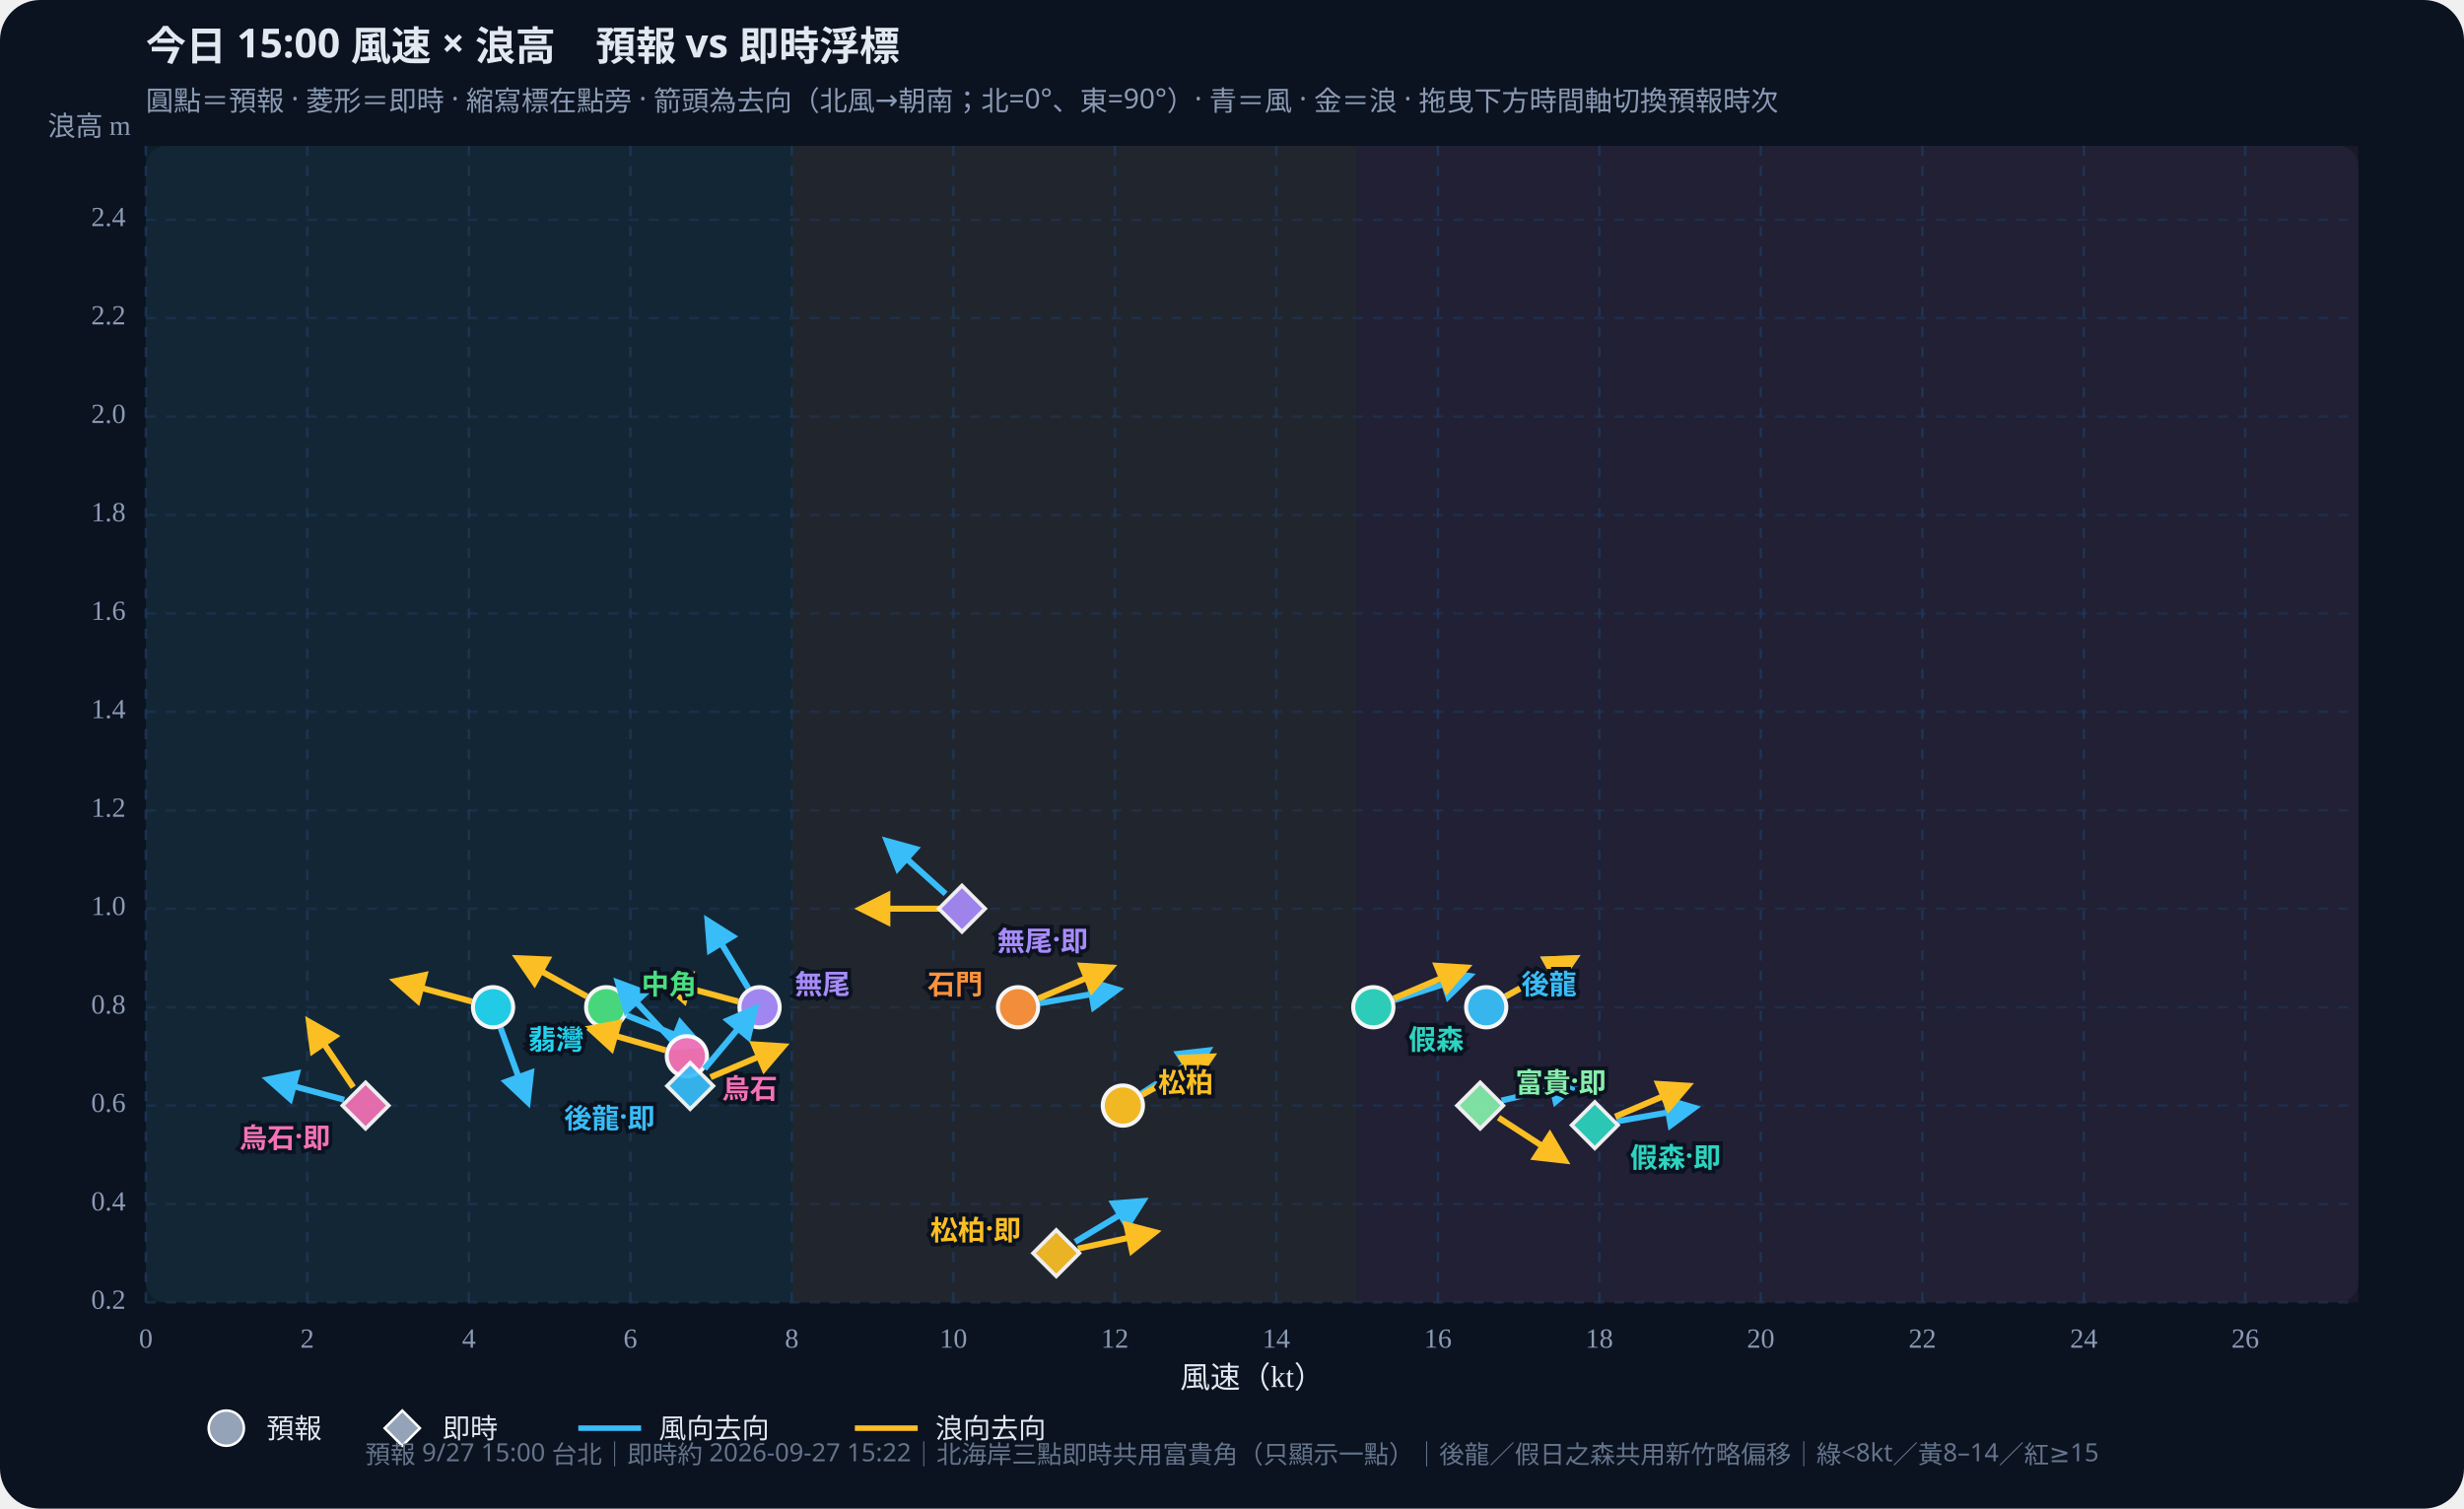
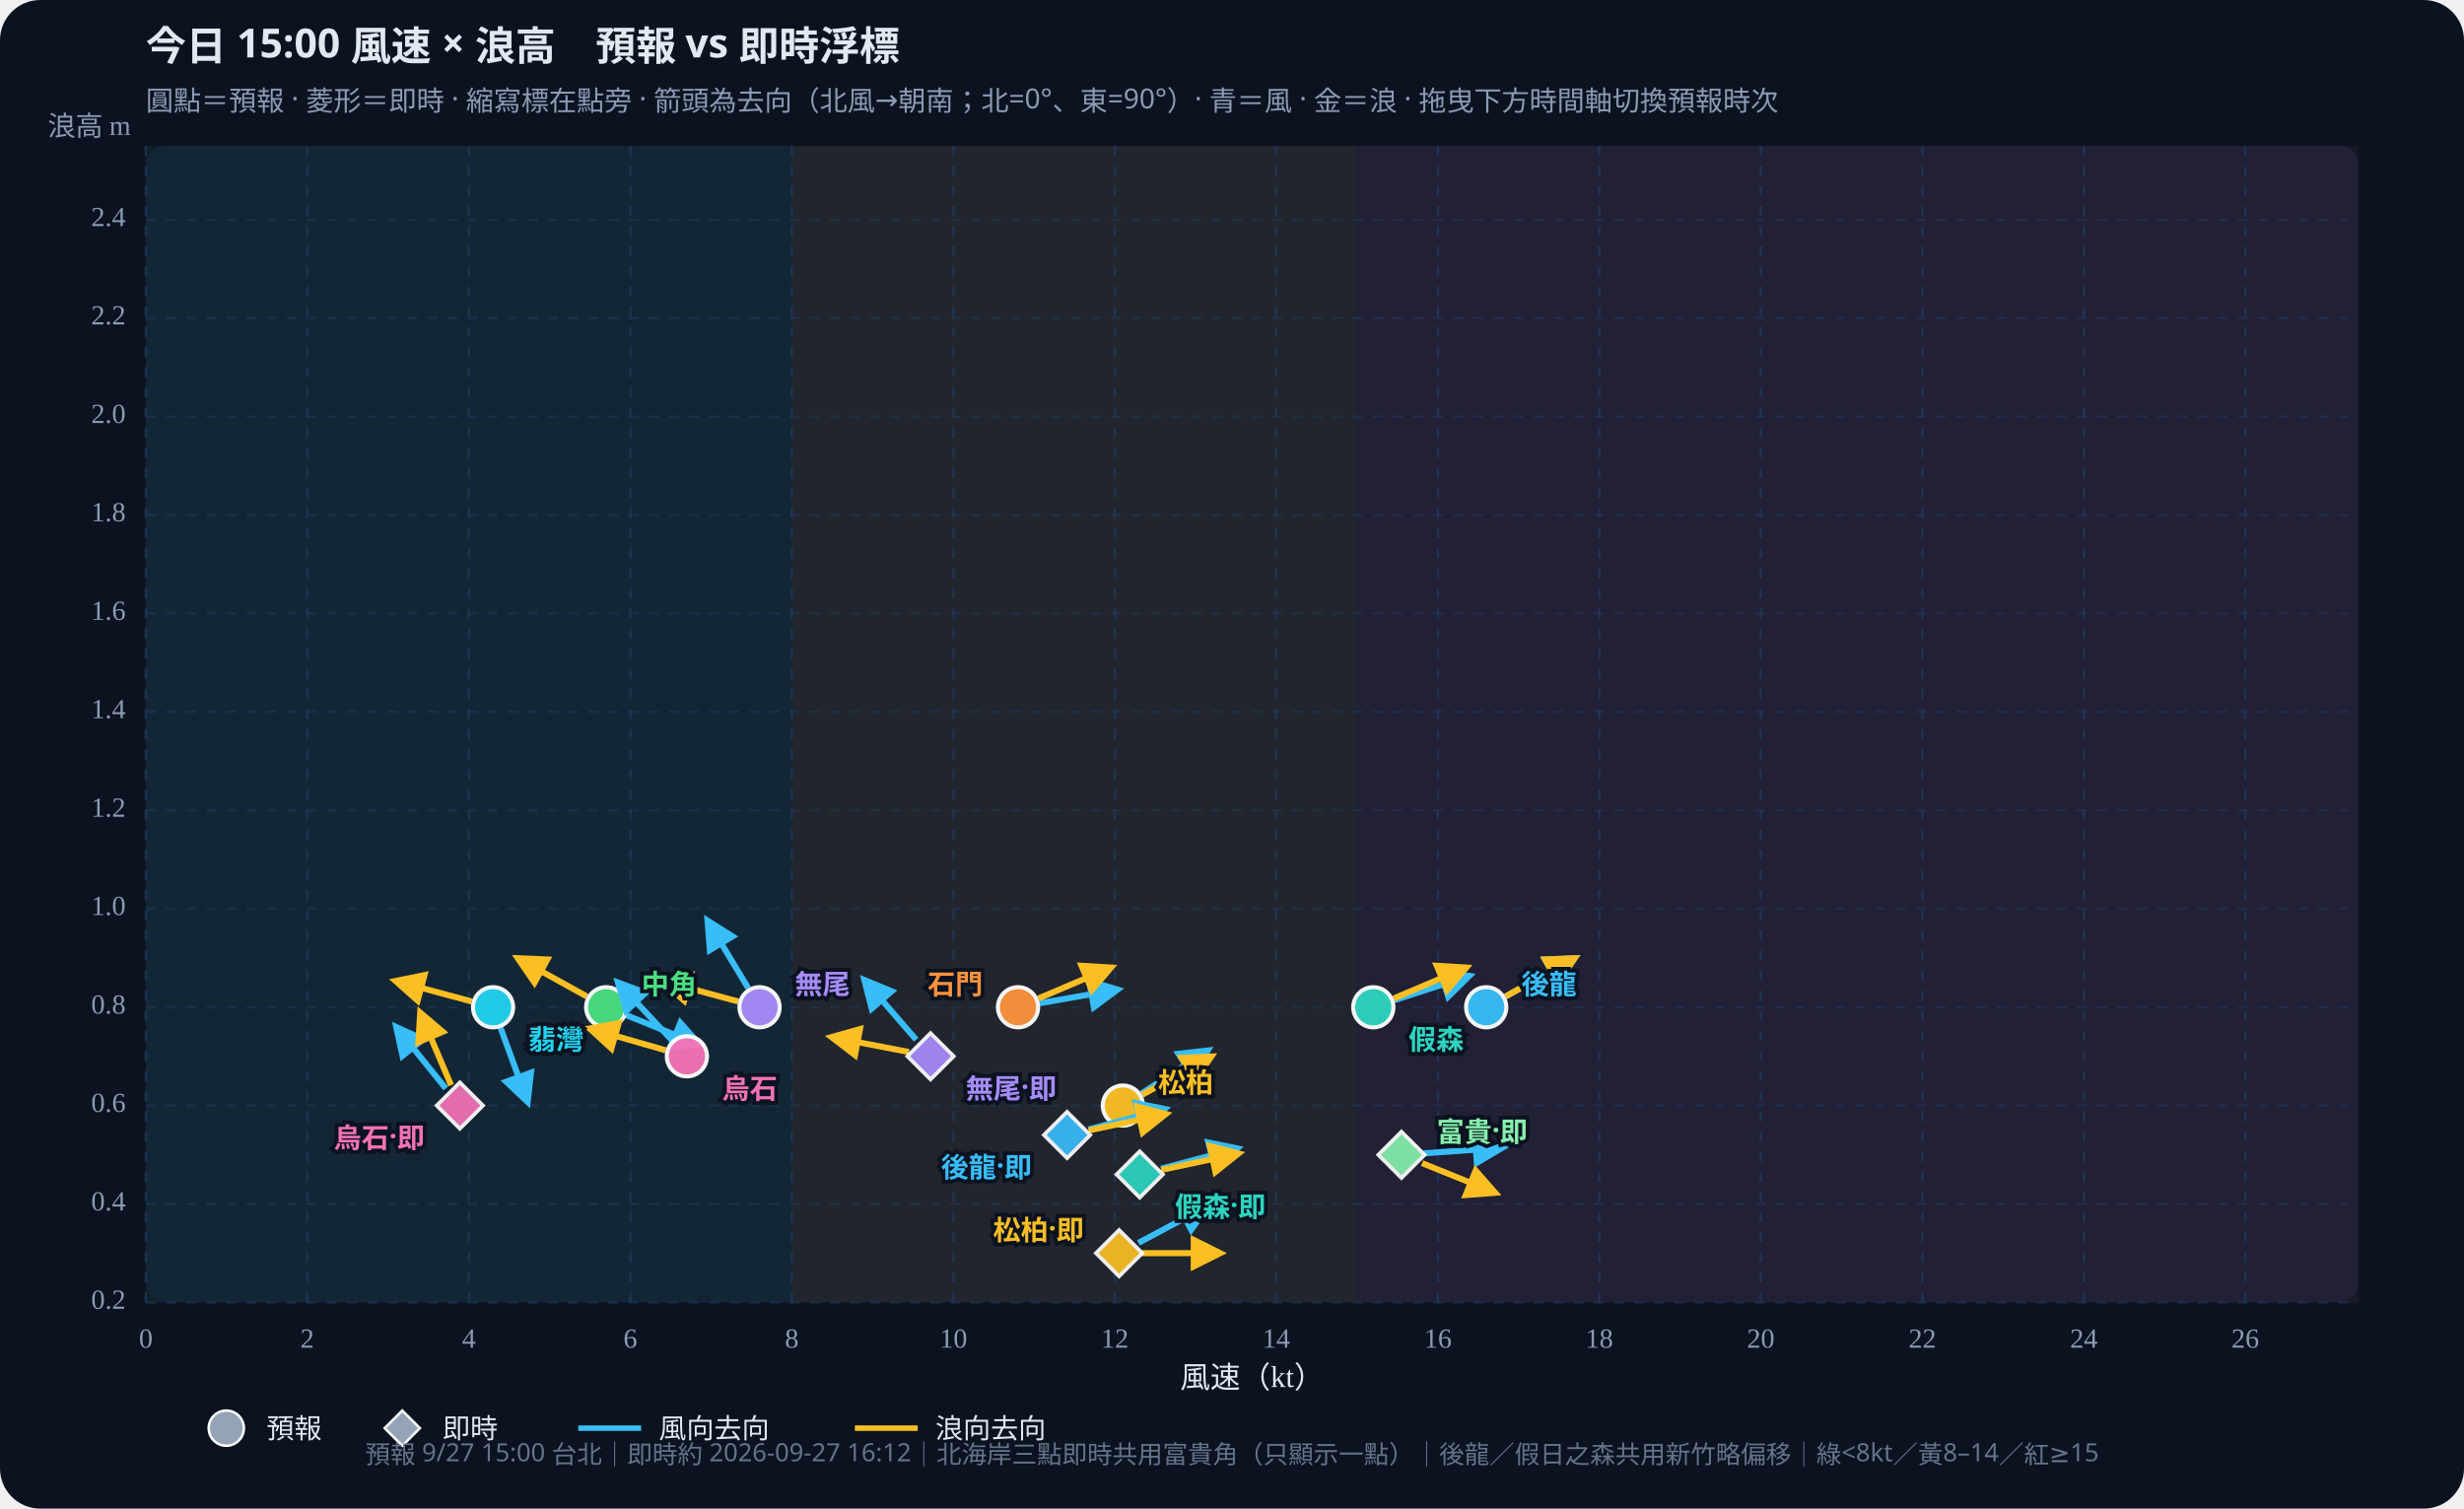
<svg xmlns="http://www.w3.org/2000/svg" id="wws-svg" viewBox="0 0 980 600" role="img" aria-label="風速與浪高散佈圖，可拖曳時間軸切換預報時次" style="width:100%;height:auto;display:block">
  <rect width="980" height="600" fill="#0b1220" rx="16" />
  <rect x="58" y="58" width="880" height="460" fill="#111a2e" rx="8" />
  <rect x="58.0" y="58" width="256.9" height="460" fill="#34d399" opacity="0.07" />
  <rect x="314.9" y="58" width="224.8" height="460" fill="#fbbf24" opacity="0.07" />
  <rect x="539.8" y="58" width="398.2" height="460" fill="#fb7185" opacity="0.07" />
  <defs>
    <marker id="arrow-38bdf8" viewBox="0 0 10 10" refX="8" refY="5" markerWidth="6" markerHeight="6" orient="auto-start-reverse">
      <path d="M0,0 L10,5 L0,10 z" fill="#38bdf8" />
    </marker>
    <marker id="arrow-fbbf24" viewBox="0 0 10 10" refX="8" refY="5" markerWidth="6" markerHeight="6" orient="auto-start-reverse">
      <path d="M0,0 L10,5 L0,10 z" fill="#fbbf24" />
    </marker>
  </defs>
  <text id="wws-title" x="58" y="24" fill="#e2e8f0" font-size="16" font-weight="700" font-family="Noto Sans TC,system-ui,sans-serif">今日 15:00 風速 × 浪高　預報 vs 即時浮標</text>
  <text x="58" y="44" fill="#8b9bb4" font-size="11" font-family="Noto Sans TC,system-ui,sans-serif">圓點＝預報 · 菱形＝即時 · 縮寫標在點旁 · 箭頭為去向（北風→朝南；北=0°、東=90°）· 青＝風 · 金＝浪 · 拖曳下方時間軸切換預報時次</text>
  <line x1="58.0" y1="58" x2="58.0" y2="518" stroke="#1e3a5f" stroke-dasharray="4 4" opacity="0.7" />
  <text x="58.0" y="536" text-anchor="middle" fill="#8b9bb4" font-size="11">0</text>
  <line x1="122.2" y1="58" x2="122.2" y2="518" stroke="#1e3a5f" stroke-dasharray="4 4" opacity="0.7" />
  <text x="122.2" y="536" text-anchor="middle" fill="#8b9bb4" font-size="11">2</text>
  <line x1="186.5" y1="58" x2="186.5" y2="518" stroke="#1e3a5f" stroke-dasharray="4 4" opacity="0.7" />
  <text x="186.5" y="536" text-anchor="middle" fill="#8b9bb4" font-size="11">4</text>
  <line x1="250.7" y1="58" x2="250.7" y2="518" stroke="#1e3a5f" stroke-dasharray="4 4" opacity="0.7" />
  <text x="250.7" y="536" text-anchor="middle" fill="#8b9bb4" font-size="11">6</text>
  <line x1="314.9" y1="58" x2="314.9" y2="518" stroke="#1e3a5f" stroke-dasharray="4 4" opacity="0.7" />
  <text x="314.9" y="536" text-anchor="middle" fill="#8b9bb4" font-size="11">8</text>
  <line x1="379.2" y1="58" x2="379.2" y2="518" stroke="#1e3a5f" stroke-dasharray="4 4" opacity="0.7" />
  <text x="379.2" y="536" text-anchor="middle" fill="#8b9bb4" font-size="11">10</text>
  <line x1="443.4" y1="58" x2="443.4" y2="518" stroke="#1e3a5f" stroke-dasharray="4 4" opacity="0.7" />
  <text x="443.4" y="536" text-anchor="middle" fill="#8b9bb4" font-size="11">12</text>
  <line x1="507.6" y1="58" x2="507.6" y2="518" stroke="#1e3a5f" stroke-dasharray="4 4" opacity="0.7" />
  <text x="507.6" y="536" text-anchor="middle" fill="#8b9bb4" font-size="11">14</text>
  <line x1="571.9" y1="58" x2="571.9" y2="518" stroke="#1e3a5f" stroke-dasharray="4 4" opacity="0.7" />
  <text x="571.9" y="536" text-anchor="middle" fill="#8b9bb4" font-size="11">16</text>
  <line x1="636.1" y1="58" x2="636.1" y2="518" stroke="#1e3a5f" stroke-dasharray="4 4" opacity="0.7" />
  <text x="636.1" y="536" text-anchor="middle" fill="#8b9bb4" font-size="11">18</text>
  <line x1="700.3" y1="58" x2="700.3" y2="518" stroke="#1e3a5f" stroke-dasharray="4 4" opacity="0.7" />
  <text x="700.3" y="536" text-anchor="middle" fill="#8b9bb4" font-size="11">20</text>
  <line x1="764.6" y1="58" x2="764.6" y2="518" stroke="#1e3a5f" stroke-dasharray="4 4" opacity="0.7" />
  <text x="764.6" y="536" text-anchor="middle" fill="#8b9bb4" font-size="11">22</text>
  <line x1="828.8" y1="58" x2="828.8" y2="518" stroke="#1e3a5f" stroke-dasharray="4 4" opacity="0.7" />
  <text x="828.8" y="536" text-anchor="middle" fill="#8b9bb4" font-size="11">24</text>
  <line x1="893.0" y1="58" x2="893.0" y2="518" stroke="#1e3a5f" stroke-dasharray="4 4" opacity="0.7" />
  <text x="893.0" y="536" text-anchor="middle" fill="#8b9bb4" font-size="11">26</text>
  <line x1="58" y1="518.0" x2="938" y2="518.0" stroke="#1e3a5f" stroke-dasharray="4 4" opacity="0.5" />
  <text x="50" y="518.0" text-anchor="end" dominant-baseline="middle" fill="#8b9bb4" font-size="11">0.2</text>
  <line x1="58" y1="478.9" x2="938" y2="478.9" stroke="#1e3a5f" stroke-dasharray="4 4" opacity="0.5" />
  <text x="50" y="478.9" text-anchor="end" dominant-baseline="middle" fill="#8b9bb4" font-size="11">0.4</text>
  <line x1="58" y1="439.7" x2="938" y2="439.7" stroke="#1e3a5f" stroke-dasharray="4 4" opacity="0.5" />
  <text x="50" y="439.7" text-anchor="end" dominant-baseline="middle" fill="#8b9bb4" font-size="11">0.6</text>
  <line x1="58" y1="400.6" x2="938" y2="400.6" stroke="#1e3a5f" stroke-dasharray="4 4" opacity="0.5" />
  <text x="50" y="400.6" text-anchor="end" dominant-baseline="middle" fill="#8b9bb4" font-size="11">0.8</text>
  <line x1="58" y1="361.4" x2="938" y2="361.4" stroke="#1e3a5f" stroke-dasharray="4 4" opacity="0.5" />
  <text x="50" y="361.4" text-anchor="end" dominant-baseline="middle" fill="#8b9bb4" font-size="11">1.0</text>
  <line x1="58" y1="322.3" x2="938" y2="322.3" stroke="#1e3a5f" stroke-dasharray="4 4" opacity="0.5" />
  <text x="50" y="322.3" text-anchor="end" dominant-baseline="middle" fill="#8b9bb4" font-size="11">1.2</text>
  <line x1="58" y1="283.1" x2="938" y2="283.1" stroke="#1e3a5f" stroke-dasharray="4 4" opacity="0.5" />
  <text x="50" y="283.1" text-anchor="end" dominant-baseline="middle" fill="#8b9bb4" font-size="11">1.4</text>
  <line x1="58" y1="244.0" x2="938" y2="244.0" stroke="#1e3a5f" stroke-dasharray="4 4" opacity="0.5" />
  <text x="50" y="244.0" text-anchor="end" dominant-baseline="middle" fill="#8b9bb4" font-size="11">1.6</text>
  <line x1="58" y1="204.8" x2="938" y2="204.8" stroke="#1e3a5f" stroke-dasharray="4 4" opacity="0.5" />
  <text x="50" y="204.8" text-anchor="end" dominant-baseline="middle" fill="#8b9bb4" font-size="11">1.8</text>
  <line x1="58" y1="165.7" x2="938" y2="165.7" stroke="#1e3a5f" stroke-dasharray="4 4" opacity="0.5" />
  <text x="50" y="165.7" text-anchor="end" dominant-baseline="middle" fill="#8b9bb4" font-size="11">2.0</text>
  <line x1="58" y1="126.5" x2="938" y2="126.5" stroke="#1e3a5f" stroke-dasharray="4 4" opacity="0.5" />
  <text x="50" y="126.5" text-anchor="end" dominant-baseline="middle" fill="#8b9bb4" font-size="11">2.2</text>
  <line x1="58" y1="87.4" x2="938" y2="87.4" stroke="#1e3a5f" stroke-dasharray="4 4" opacity="0.5" />
  <text x="50" y="87.4" text-anchor="end" dominant-baseline="middle" fill="#8b9bb4" font-size="11">2.4</text>
  <text x="498" y="552" text-anchor="middle" fill="#e2e8f0" font-size="12">風速（kt）</text>
  <text x="52" y="54" text-anchor="end" fill="#8b9bb4" font-size="11">浪高 m</text>
  <g id="wws-forecast-layer">
    <line x1="598.8" y1="396.3" x2="626.1" y2="381.2" stroke="#38bdf8" stroke-width="2.4" marker-end="url(#arrow-38bdf8)" />
    <line x1="598.8" y1="396.3" x2="626.1" y2="381.2" stroke="#fbbf24" stroke-width="2.4" marker-end="url(#arrow-fbbf24)" />
    <circle cx="591.1" cy="400.6" r="8.0" fill="#38bdf8" stroke="#fff" stroke-width="1.6" opacity="0.95" />
    <line x1="554.5" y1="397.8" x2="584.2" y2="388.2" stroke="#38bdf8" stroke-width="2.4" marker-end="url(#arrow-38bdf8)" />
    <line x1="554.3" y1="397.1" x2="583.0" y2="384.9" stroke="#fbbf24" stroke-width="2.4" marker-end="url(#arrow-fbbf24)" />
    <circle cx="546.2" cy="400.6" r="8.0" fill="#2dd4bf" stroke="#fff" stroke-width="1.6" opacity="0.95" />
    <line x1="454.0" y1="434.9" x2="480.2" y2="417.9" stroke="#38bdf8" stroke-width="2.4" marker-end="url(#arrow-38bdf8)" />
    <line x1="454.3" y1="435.4" x2="481.6" y2="420.3" stroke="#fbbf24" stroke-width="2.4" marker-end="url(#arrow-fbbf24)" />
    <circle cx="446.6" cy="439.7" r="8.0" fill="#fbbf24" stroke="#fff" stroke-width="1.6" opacity="0.95" />
    <line x1="249.2" y1="403.8" x2="278.2" y2="415.5" stroke="#38bdf8" stroke-width="2.4" marker-end="url(#arrow-38bdf8)" />
    <line x1="233.4" y1="396.3" x2="206.1" y2="381.2" stroke="#fbbf24" stroke-width="2.4" marker-end="url(#arrow-fbbf24)" />
    <circle cx="241.1" cy="400.6" r="8.0" fill="#4ade80" stroke="#fff" stroke-width="1.6" opacity="0.95" />
    <line x1="199.1" y1="408.8" x2="209.8" y2="438.1" stroke="#38bdf8" stroke-width="2.4" marker-end="url(#arrow-38bdf8)" />
    <line x1="187.6" y1="398.3" x2="157.5" y2="390.2" stroke="#fbbf24" stroke-width="2.4" marker-end="url(#arrow-fbbf24)" />
    <circle cx="196.1" cy="400.6" r="8.0" fill="#22d3ee" stroke="#fff" stroke-width="1.6" opacity="0.95" />
    <line x1="413.5" y1="399.0" x2="444.3" y2="393.6" stroke="#38bdf8" stroke-width="2.4" marker-end="url(#arrow-38bdf8)" />
    <line x1="413.0" y1="397.1" x2="441.7" y2="384.9" stroke="#fbbf24" stroke-width="2.4" marker-end="url(#arrow-fbbf24)" />
    <circle cx="404.9" cy="400.6" r="8.0" fill="#fb923c" stroke="#fff" stroke-width="1.6" opacity="0.95" />
    <line x1="297.6" y1="393.0" x2="281.5" y2="366.3" stroke="#38bdf8" stroke-width="2.4" marker-end="url(#arrow-38bdf8)" />
    <line x1="293.6" y1="398.3" x2="263.5" y2="390.2" stroke="#fbbf24" stroke-width="2.4" marker-end="url(#arrow-fbbf24)" />
    <circle cx="302.1" cy="400.6" r="8.0" fill="#a78bfa" stroke="#fff" stroke-width="1.6" opacity="0.95" />
    <line x1="267.2" y1="413.7" x2="245.9" y2="390.9" stroke="#38bdf8" stroke-width="2.4" marker-end="url(#arrow-38bdf8)" />
    <line x1="264.7" y1="417.7" x2="234.7" y2="409.1" stroke="#fbbf24" stroke-width="2.4" marker-end="url(#arrow-fbbf24)" />
    <circle cx="273.2" cy="420.1" r="8.0" fill="#f472b6" stroke="#fff" stroke-width="1.6" opacity="0.95" />
    <text x="605.1" y="390.6" text-anchor="start" dominant-baseline="central" fill="#38bdf8" font-size="11" font-weight="700" font-family="Noto Sans TC,system-ui,sans-serif" stroke="#0b1220" stroke-width="3" paint-order="stroke">後龍</text>
    <text x="560.2" y="412.6" text-anchor="start" dominant-baseline="central" fill="#2dd4bf" font-size="11" font-weight="700" font-family="Noto Sans TC,system-ui,sans-serif" stroke="#0b1220" stroke-width="3" paint-order="stroke">假森</text>
    <text x="460.6" y="429.7" text-anchor="start" dominant-baseline="central" fill="#fbbf24" font-size="11" font-weight="700" font-family="Noto Sans TC,system-ui,sans-serif" stroke="#0b1220" stroke-width="3" paint-order="stroke">松柏</text>
    <text x="255.1" y="390.6" text-anchor="start" dominant-baseline="central" fill="#4ade80" font-size="11" font-weight="700" font-family="Noto Sans TC,system-ui,sans-serif" stroke="#0b1220" stroke-width="3" paint-order="stroke">中角</text>
    <text x="210.1" y="412.6" text-anchor="start" dominant-baseline="central" fill="#22d3ee" font-size="11" font-weight="700" font-family="Noto Sans TC,system-ui,sans-serif" stroke="#0b1220" stroke-width="3" paint-order="stroke">翡灣</text>
    <text x="390.9" y="390.6" text-anchor="end" dominant-baseline="central" fill="#fb923c" font-size="11" font-weight="700" font-family="Noto Sans TC,system-ui,sans-serif" stroke="#0b1220" stroke-width="3" paint-order="stroke">石門</text>
    <text x="316.1" y="390.6" text-anchor="start" dominant-baseline="central" fill="#a78bfa" font-size="11" font-weight="700" font-family="Noto Sans TC,system-ui,sans-serif" stroke="#0b1220" stroke-width="3" paint-order="stroke">無尾</text>
    <text x="287.2" y="432.1" text-anchor="start" dominant-baseline="central" fill="#f472b6" font-size="11" font-weight="700" font-family="Noto Sans TC,system-ui,sans-serif" stroke="#0b1220" stroke-width="3" paint-order="stroke">烏石</text>
  </g>
  <g id="wws-live-layer">
-     <line x1="280.2" y1="425.1" x2="300.2" y2="401.2" stroke="#38bdf8" stroke-width="2.4" marker-end="url(#arrow-38bdf8)" />
-     <line x1="282.6" y1="428.4" x2="311.4" y2="416.2" stroke="#fbbf24" stroke-width="2.4" marker-end="url(#arrow-fbbf24)" />
-     <polygon points="274.5,422.7 283.7,431.9 274.5,441.1 265.3,431.9" fill="#38bdf8" stroke="#fff" stroke-width="1.5" opacity="0.92" />
-     <line x1="643.0" y1="446.0" x2="673.7" y2="440.6" stroke="#38bdf8" stroke-width="2.4" marker-end="url(#arrow-38bdf8)" />
-     <line x1="642.4" y1="444.1" x2="671.1" y2="431.9" stroke="#fbbf24" stroke-width="2.4" marker-end="url(#arrow-fbbf24)" />
-     <polygon points="634.3,438.3 643.5,447.5 634.3,456.7 625.1,447.5" fill="#2dd4bf" stroke="#fff" stroke-width="1.5" opacity="0.92" />
-     <line x1="427.6" y1="493.9" x2="454.4" y2="477.8" stroke="#38bdf8" stroke-width="2.4" marker-end="url(#arrow-38bdf8)" />
-     <line x1="428.7" y1="496.6" x2="459.2" y2="490.1" stroke="#fbbf24" stroke-width="2.4" marker-end="url(#arrow-fbbf24)" />
-     <polygon points="420.1,489.2 429.3,498.4 420.1,507.6 410.9,498.4" fill="#fbbf24" stroke="#fff" stroke-width="1.5" opacity="0.92" />
-     <line x1="597.2" y1="437.7" x2="627.6" y2="430.7" stroke="#38bdf8" stroke-width="2.4" marker-end="url(#arrow-38bdf8)" />
-     <line x1="596.0" y1="444.5" x2="622.2" y2="461.5" stroke="#fbbf24" stroke-width="2.4" marker-end="url(#arrow-fbbf24)" />
-     <polygon points="588.7,430.5 597.9,439.7 588.7,448.9 579.5,439.7" fill="#86efac" stroke="#fff" stroke-width="1.5" opacity="0.92" />
-     <line x1="376.1" y1="355.5" x2="352.9" y2="334.6" stroke="#38bdf8" stroke-width="2.4" marker-end="url(#arrow-38bdf8)" />
-     <line x1="373.8" y1="361.4" x2="342.6" y2="361.4" stroke="#fbbf24" stroke-width="2.4" marker-end="url(#arrow-fbbf24)" />
-     <polygon points="382.6,352.2 391.8,361.4 382.6,370.6 373.4,361.4" fill="#a78bfa" stroke="#fff" stroke-width="1.5" opacity="0.92" />
-     <line x1="136.9" y1="437.4" x2="106.8" y2="429.3" stroke="#38bdf8" stroke-width="2.4" marker-end="url(#arrow-38bdf8)" />
-     <line x1="140.5" y1="432.4" x2="123.0" y2="406.5" stroke="#fbbf24" stroke-width="2.4" marker-end="url(#arrow-fbbf24)" />
-     <polygon points="145.4,430.5 154.6,439.7 145.4,448.9 136.2,439.7" fill="#f472b6" stroke="#fff" stroke-width="1.5" opacity="0.92" />
-     <text x="260.5" y="443.9" text-anchor="end" dominant-baseline="central" fill="#38bdf8" font-size="11" font-weight="700" font-family="Noto Sans TC,system-ui,sans-serif" stroke="#0b1220" stroke-width="3" paint-order="stroke">後龍·即</text>
-     <text x="648.3" y="459.5" text-anchor="start" dominant-baseline="central" fill="#2dd4bf" font-size="11" font-weight="700" font-family="Noto Sans TC,system-ui,sans-serif" stroke="#0b1220" stroke-width="3" paint-order="stroke">假森·即</text>
-     <text x="406.1" y="488.4" text-anchor="end" dominant-baseline="central" fill="#fbbf24" font-size="11" font-weight="700" font-family="Noto Sans TC,system-ui,sans-serif" stroke="#0b1220" stroke-width="3" paint-order="stroke">松柏·即</text>
-     <text x="602.7" y="429.7" text-anchor="start" dominant-baseline="central" fill="#86efac" font-size="11" font-weight="700" font-family="Noto Sans TC,system-ui,sans-serif" stroke="#0b1220" stroke-width="3" paint-order="stroke">富貴·即</text>
-     <text x="396.6" y="373.4" text-anchor="start" dominant-baseline="central" fill="#a78bfa" font-size="11" font-weight="700" font-family="Noto Sans TC,system-ui,sans-serif" stroke="#0b1220" stroke-width="3" paint-order="stroke">無尾·即</text>
-     <text x="131.4" y="451.7" text-anchor="end" dominant-baseline="central" fill="#f472b6" font-size="11" font-weight="700" font-family="Noto Sans TC,system-ui,sans-serif" stroke="#0b1220" stroke-width="3" paint-order="stroke">烏石·即</text>
+     <line x1="432.9" y1="449.2" x2="463.0" y2="441.1" stroke="#38bdf8" stroke-width="2.4" marker-end="url(#arrow-38bdf8)" />
+     <line x1="433.0" y1="449.6" x2="463.5" y2="443.1" stroke="#fbbf24" stroke-width="2.4" marker-end="url(#arrow-fbbf24)" />
+     <polygon points="424.4,442.2 433.6,451.4 424.4,460.6 415.2,451.4" fill="#38bdf8" stroke="#fff" stroke-width="1.5" opacity="0.92" />
+     <line x1="461.8" y1="464.8" x2="491.9" y2="456.8" stroke="#38bdf8" stroke-width="2.4" marker-end="url(#arrow-38bdf8)" />
+     <line x1="461.9" y1="465.3" x2="492.4" y2="458.8" stroke="#fbbf24" stroke-width="2.4" marker-end="url(#arrow-fbbf24)" />
+     <polygon points="453.3,457.9 462.5,467.1 453.3,476.3 444.1,467.1" fill="#2dd4bf" stroke="#fff" stroke-width="1.5" opacity="0.92" />
+     <line x1="452.8" y1="494.3" x2="480.4" y2="479.6" stroke="#38bdf8" stroke-width="2.4" marker-end="url(#arrow-38bdf8)" />
+     <line x1="453.9" y1="498.4" x2="485.1" y2="498.4" stroke="#fbbf24" stroke-width="2.4" marker-end="url(#arrow-fbbf24)" />
+     <polygon points="445.1,489.2 454.3,498.4 445.1,507.6 435.9,498.4" fill="#fbbf24" stroke="#fff" stroke-width="1.5" opacity="0.92" />
+     <line x1="566.2" y1="458.7" x2="597.3" y2="456.5" stroke="#38bdf8" stroke-width="2.4" marker-end="url(#arrow-38bdf8)" />
+     <line x1="565.6" y1="462.6" x2="594.5" y2="474.3" stroke="#fbbf24" stroke-width="2.4" marker-end="url(#arrow-fbbf24)" />
+     <polygon points="557.4,450.1 566.6,459.3 557.4,468.5 548.2,459.3" fill="#86efac" stroke="#fff" stroke-width="1.5" opacity="0.92" />
+     <line x1="364.4" y1="413.5" x2="343.9" y2="389.9" stroke="#38bdf8" stroke-width="2.4" marker-end="url(#arrow-38bdf8)" />
+     <line x1="361.5" y1="418.4" x2="330.9" y2="412.5" stroke="#fbbf24" stroke-width="2.4" marker-end="url(#arrow-fbbf24)" />
+     <polygon points="370.1,410.9 379.3,420.1 370.1,429.3 360.9,420.1" fill="#a78bfa" stroke="#fff" stroke-width="1.5" opacity="0.92" />
+     <line x1="177.3" y1="432.9" x2="157.7" y2="408.6" stroke="#38bdf8" stroke-width="2.4" marker-end="url(#arrow-38bdf8)" />
+     <line x1="179.4" y1="431.6" x2="167.2" y2="402.9" stroke="#fbbf24" stroke-width="2.4" marker-end="url(#arrow-fbbf24)" />
+     <polygon points="182.9,430.5 192.1,439.7 182.9,448.9 173.7,439.7" fill="#f472b6" stroke="#fff" stroke-width="1.5" opacity="0.92" />
+     <text x="410.4" y="463.4" text-anchor="end" dominant-baseline="central" fill="#38bdf8" font-size="11" font-weight="700" font-family="Noto Sans TC,system-ui,sans-serif" stroke="#0b1220" stroke-width="3" paint-order="stroke">後龍·即</text>
+     <text x="467.3" y="479.1" text-anchor="start" dominant-baseline="central" fill="#2dd4bf" font-size="11" font-weight="700" font-family="Noto Sans TC,system-ui,sans-serif" stroke="#0b1220" stroke-width="3" paint-order="stroke">假森·即</text>
+     <text x="431.1" y="488.4" text-anchor="end" dominant-baseline="central" fill="#fbbf24" font-size="11" font-weight="700" font-family="Noto Sans TC,system-ui,sans-serif" stroke="#0b1220" stroke-width="3" paint-order="stroke">松柏·即</text>
+     <text x="571.4" y="449.3" text-anchor="start" dominant-baseline="central" fill="#86efac" font-size="11" font-weight="700" font-family="Noto Sans TC,system-ui,sans-serif" stroke="#0b1220" stroke-width="3" paint-order="stroke">富貴·即</text>
+     <text x="384.1" y="432.1" text-anchor="start" dominant-baseline="central" fill="#a78bfa" font-size="11" font-weight="700" font-family="Noto Sans TC,system-ui,sans-serif" stroke="#0b1220" stroke-width="3" paint-order="stroke">無尾·即</text>
+     <text x="168.9" y="451.7" text-anchor="end" dominant-baseline="central" fill="#f472b6" font-size="11" font-weight="700" font-family="Noto Sans TC,system-ui,sans-serif" stroke="#0b1220" stroke-width="3" paint-order="stroke">烏石·即</text>
  </g>
  <circle cx="90" cy="568" r="7" fill="#94a3b8" stroke="#fff" />
  <text x="106" y="572" fill="#e2e8f0" font-size="11" font-family="Noto Sans TC,system-ui,sans-serif">預報</text>
  <polygon points="160,561 167,568 160,575 153,568" fill="#94a3b8" stroke="#fff" />
  <text x="176" y="572" fill="#e2e8f0" font-size="11" font-family="Noto Sans TC,system-ui,sans-serif">即時</text>
  <line x1="230" y1="568" x2="255" y2="568" stroke="#38bdf8" stroke-width="2.2" />
  <text x="262" y="572" fill="#e2e8f0" font-size="11" font-family="Noto Sans TC,system-ui,sans-serif">風向去向</text>
  <line x1="340" y1="568" x2="365" y2="568" stroke="#fbbf24" stroke-width="2.2" />
  <text x="372" y="572" fill="#e2e8f0" font-size="11" font-family="Noto Sans TC,system-ui,sans-serif">浪向去向</text>
-   <text id="wws-foot" x="490" y="582" text-anchor="middle" fill="#64748b" font-size="10" font-family="Noto Sans TC,system-ui,sans-serif">預報 9/27 15:00 台北｜即時約 2026-09-27 15:22｜北海岸三點即時共用富貴角（只顯示一點）｜後龍／假日之森共用新竹略偏移｜綠&lt;8kt／黃8–14／紅≥15</text>
+   <text id="wws-foot" x="490" y="582" text-anchor="middle" fill="#64748b" font-size="10" font-family="Noto Sans TC,system-ui,sans-serif">預報 9/27 15:00 台北｜即時約 2026-09-27 16:12｜北海岸三點即時共用富貴角（只顯示一點）｜後龍／假日之森共用新竹略偏移｜綠&lt;8kt／黃8–14／紅≥15</text>
</svg>
